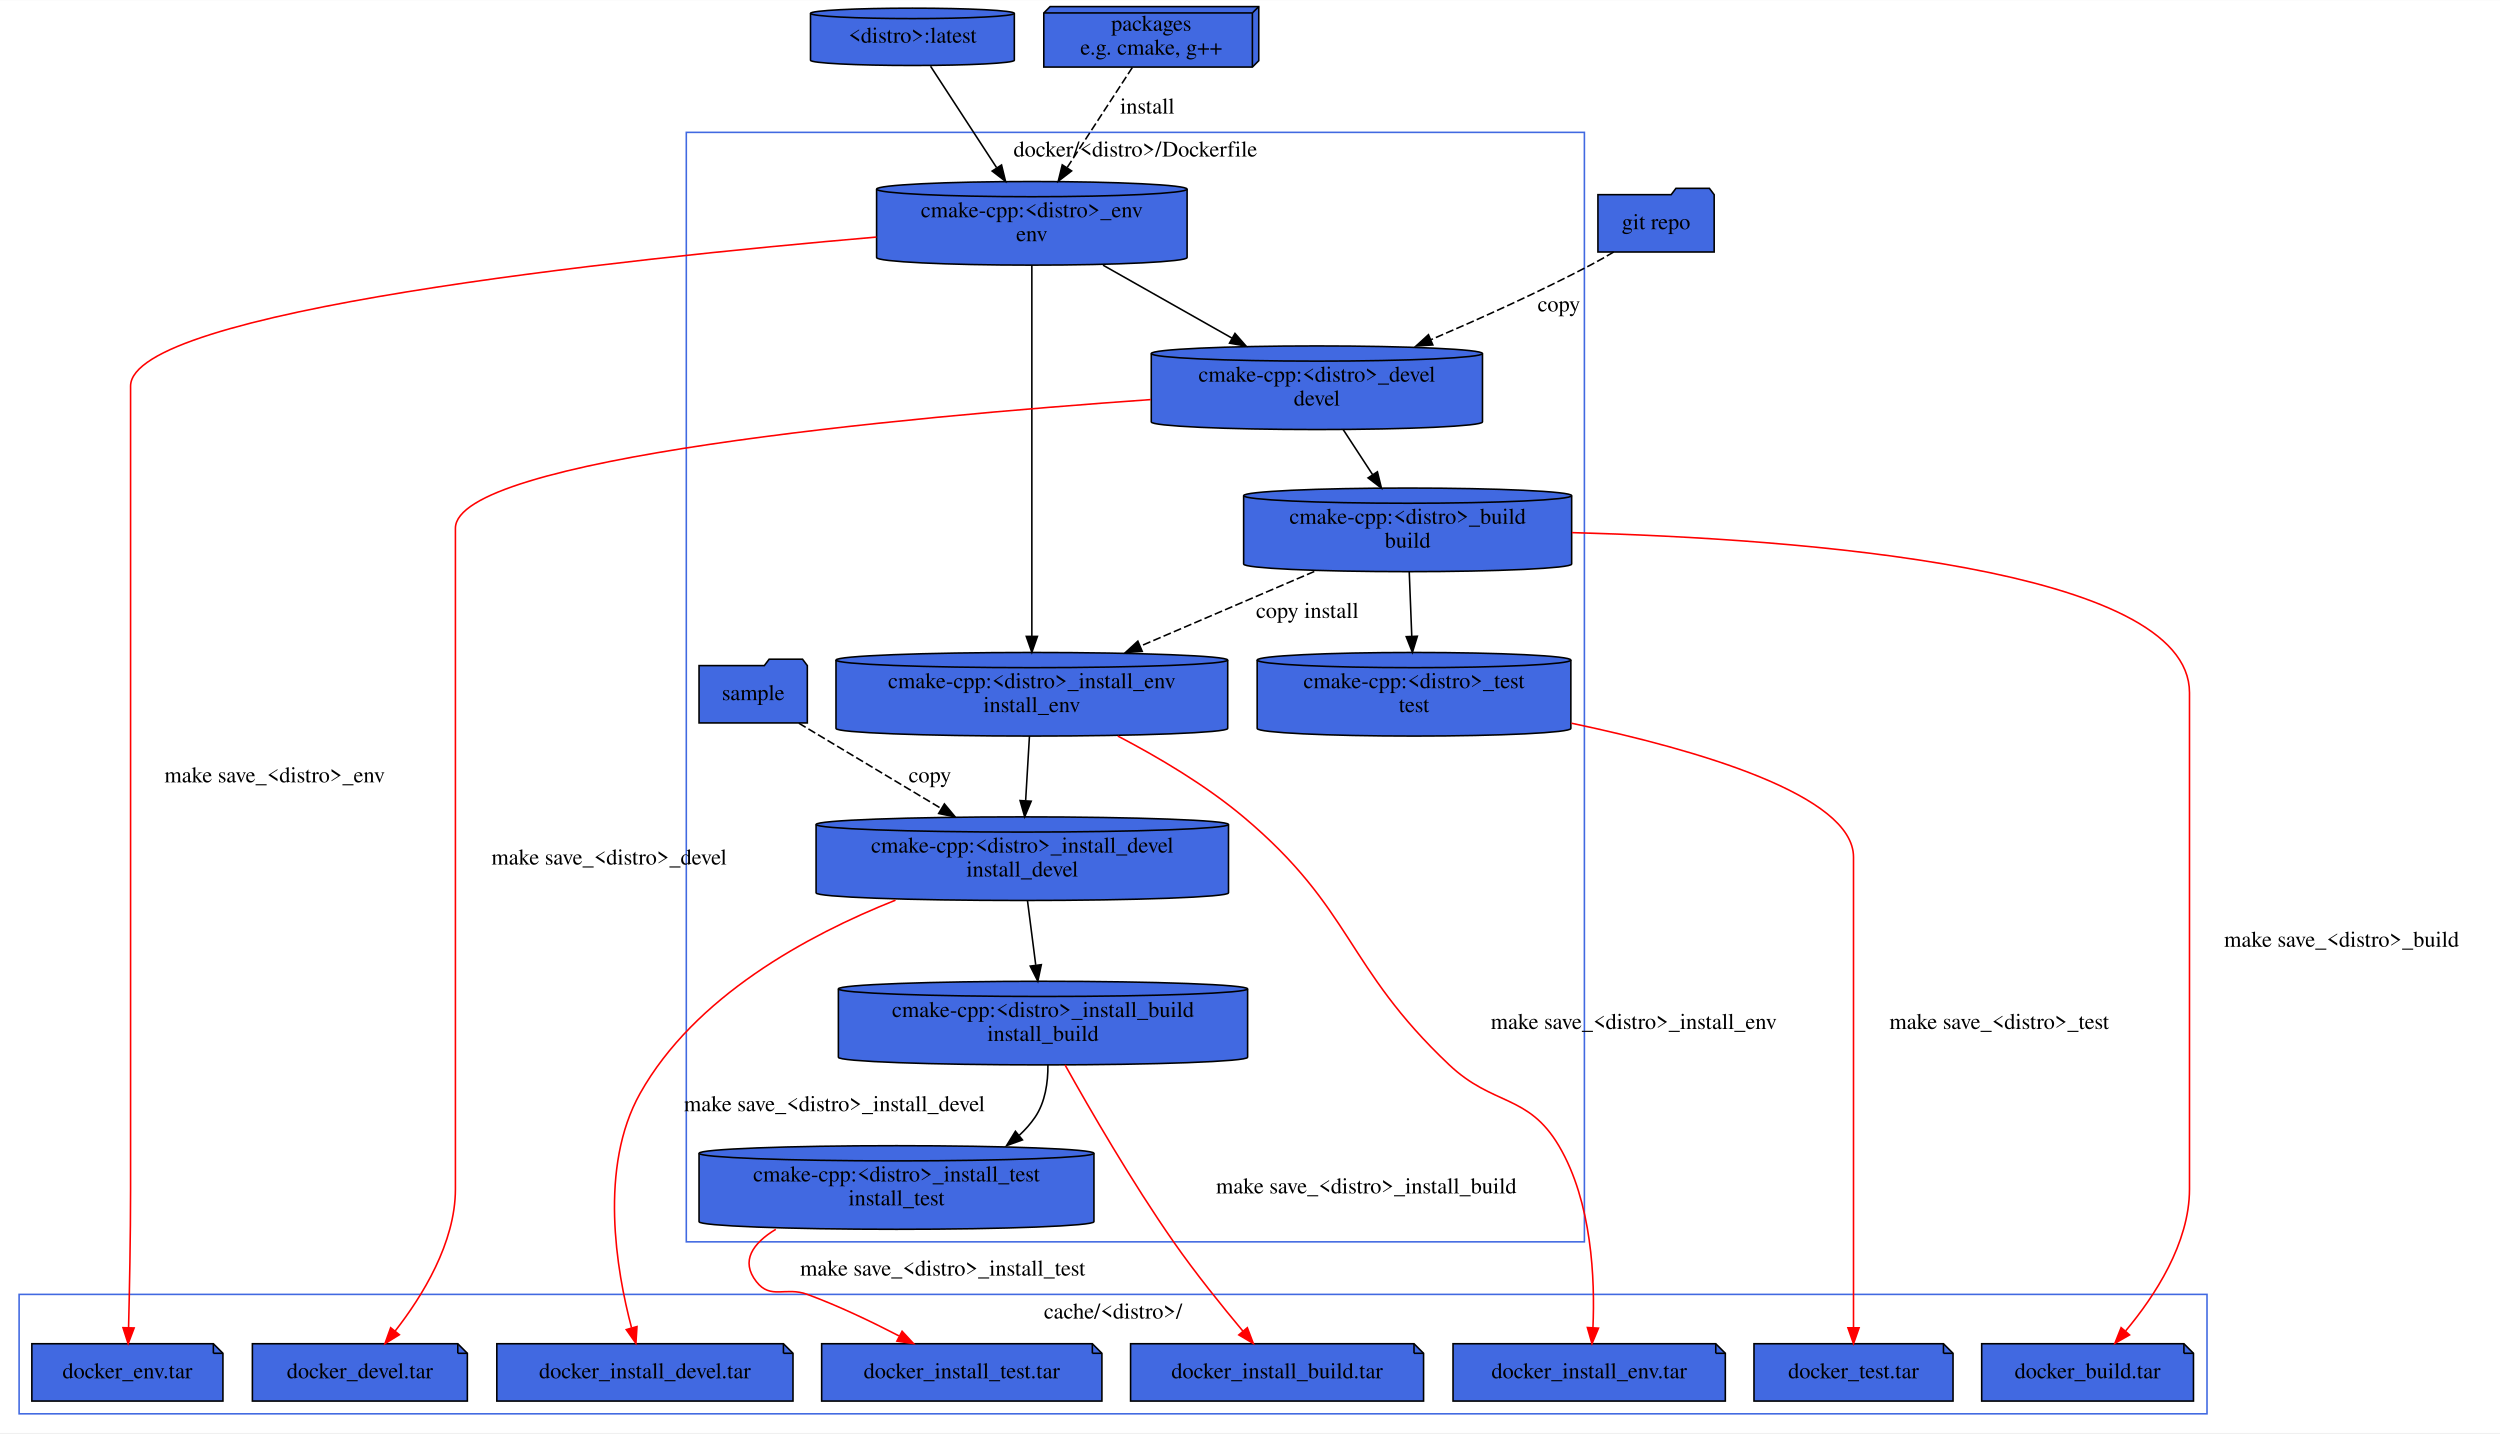
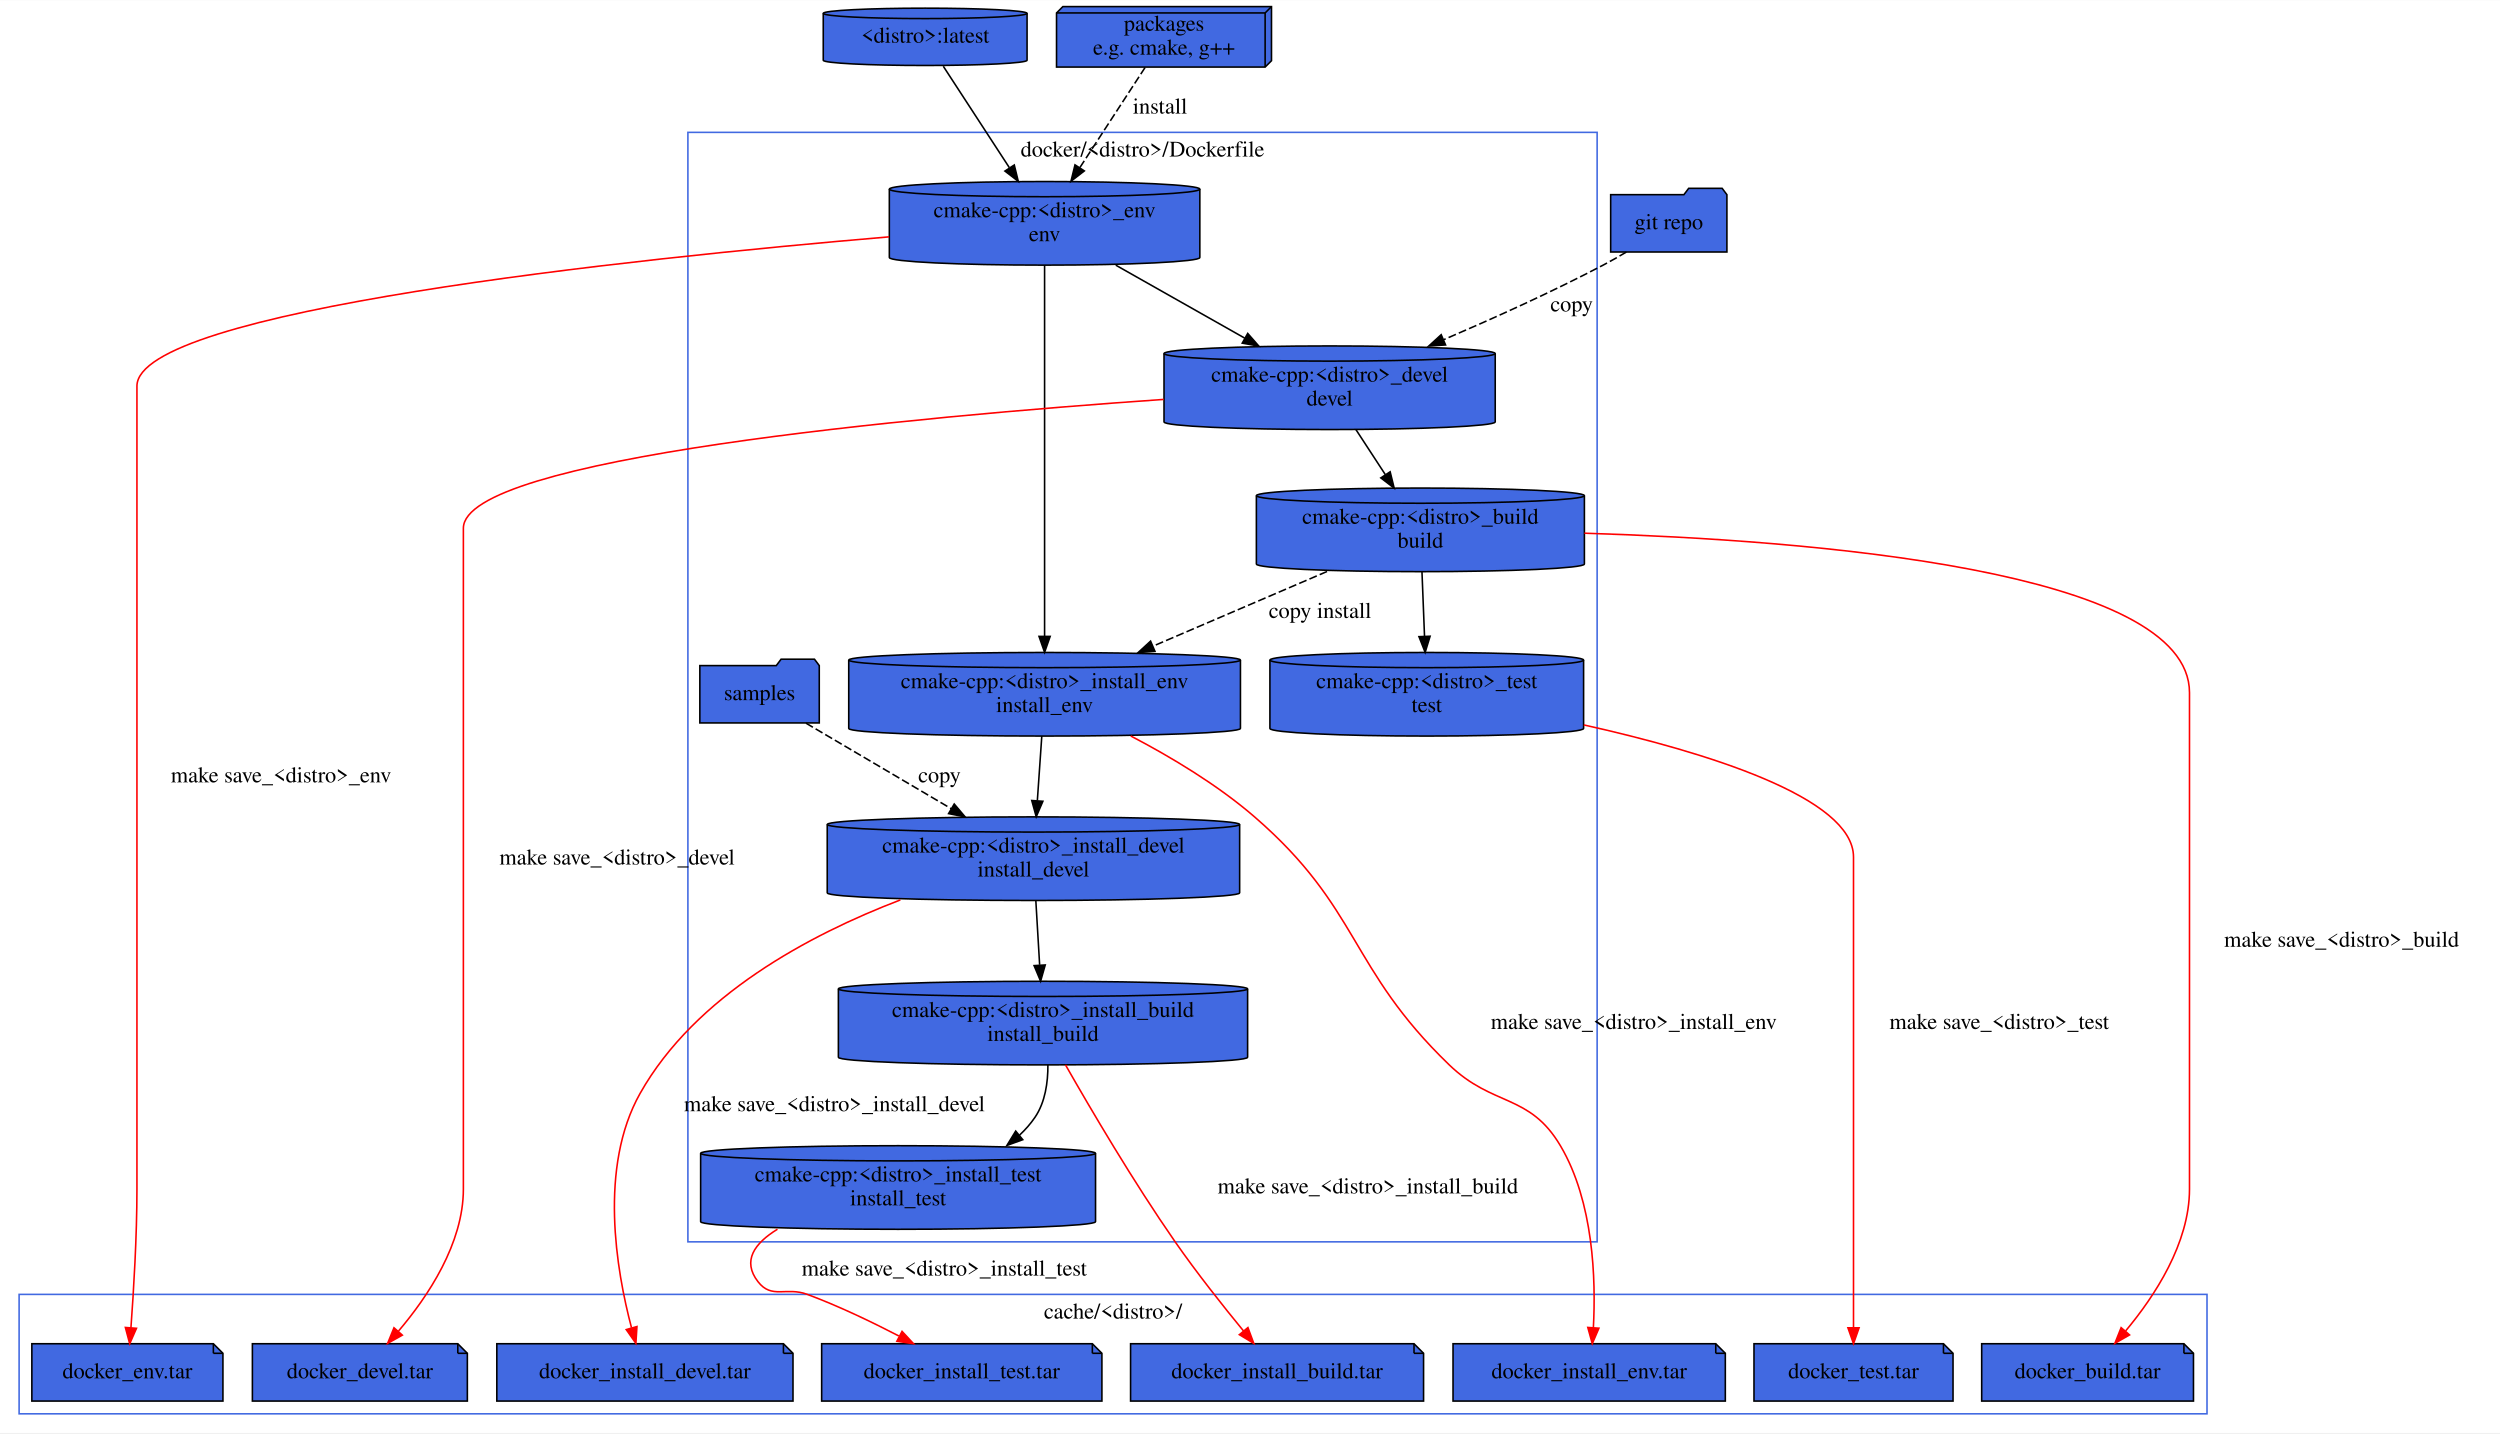
<svg xmlns="http://www.w3.org/2000/svg" width="1570pt" height="900pt" viewBox="0.00 0.00 1570.00 899.75">
  <g id="graph0" class="graph" transform="scale(1 1) rotate(0) translate(4 895.75)">
    <polygon fill="white" stroke="transparent" points="-4,4 -4,-895.75 1566,-895.75 1566,4 -4,4" />
    <g id="clust1" class="cluster">
-       <polygon fill="none" stroke="royalblue" points="427,-116 427,-812.75 991,-812.75 991,-116 427,-116" />
-       <text text-anchor="middle" x="709" y="-797.55" font-family="Times,serif" font-size="14.00">docker/&lt;distro&gt;/Dockerfile</text>
+       <polygon fill="none" stroke="royalblue" points="428,-116 428,-812.75 999,-812.75 999,-116 428,-116" />
+       <text text-anchor="middle" x="713.5" y="-797.55" font-family="Times,serif" font-size="14.00">docker/&lt;distro&gt;/Dockerfile</text>
    </g>
    <g id="clust2" class="cluster">
      <polygon fill="none" stroke="royalblue" points="8,-8 8,-83 1382,-83 1382,-8 8,-8" />
      <text text-anchor="middle" x="695" y="-67.8" font-family="Times,serif" font-size="14.00">cache/&lt;distro&gt;/</text>
    </g>
    <g id="node1" class="node">
-       <path fill="royalblue" stroke="black" d="M633,-887.48C633,-889.28 604.31,-890.75 569,-890.75 533.69,-890.75 505,-889.28 505,-887.48 505,-887.48 505,-858.02 505,-858.02 505,-856.22 533.69,-854.75 569,-854.75 604.31,-854.75 633,-856.22 633,-858.02 633,-858.02 633,-887.48 633,-887.48" />
-       <path fill="none" stroke="black" d="M633,-887.48C633,-885.67 604.31,-884.2 569,-884.2 533.69,-884.2 505,-885.67 505,-887.48" />
-       <text text-anchor="middle" x="569" y="-869.05" font-family="Times,serif" font-size="14.00">&lt;distro&gt;:latest</text>
+       <path fill="royalblue" stroke="black" d="M641,-887.48C641,-889.28 612.31,-890.75 577,-890.75 541.69,-890.75 513,-889.28 513,-887.48 513,-887.48 513,-858.02 513,-858.02 513,-856.22 541.69,-854.75 577,-854.75 612.31,-854.75 641,-856.22 641,-858.02 641,-858.02 641,-887.48 641,-887.48" />
+       <path fill="none" stroke="black" d="M641,-887.48C641,-885.67 612.31,-884.2 577,-884.2 541.69,-884.2 513,-885.67 513,-887.48" />
+       <text text-anchor="middle" x="577" y="-869.05" font-family="Times,serif" font-size="14.00">&lt;distro&gt;:latest</text>
    </g>
    <g id="node5" class="node">
-       <path fill="royalblue" stroke="black" d="M741.5,-777.1C741.5,-779.74 697.8,-781.88 644,-781.88 590.2,-781.88 546.5,-779.74 546.5,-777.1 546.5,-777.1 546.5,-734.15 546.5,-734.15 546.5,-731.51 590.2,-729.37 644,-729.37 697.8,-729.37 741.5,-731.51 741.5,-734.15 741.5,-734.15 741.5,-777.1 741.5,-777.1" />
-       <path fill="none" stroke="black" d="M741.5,-777.1C741.5,-774.47 697.8,-772.33 644,-772.33 590.2,-772.33 546.5,-774.47 546.5,-777.1" />
-       <text text-anchor="middle" x="644" y="-759.42" font-family="Times,serif" font-size="14.00">cmake-cpp:&lt;distro&gt;_env</text>
-       <text text-anchor="middle" x="644" y="-744.42" font-family="Times,serif" font-size="14.00">env</text>
+       <path fill="royalblue" stroke="black" d="M749.5,-777.1C749.5,-779.74 705.8,-781.88 652,-781.88 598.2,-781.88 554.5,-779.74 554.5,-777.1 554.5,-777.1 554.5,-734.15 554.5,-734.15 554.5,-731.51 598.2,-729.37 652,-729.37 705.8,-729.37 749.5,-731.51 749.5,-734.15 749.5,-734.15 749.5,-777.1 749.5,-777.1" />
+       <path fill="none" stroke="black" d="M749.5,-777.1C749.5,-774.47 705.8,-772.33 652,-772.33 598.2,-772.33 554.5,-774.47 554.5,-777.1" />
+       <text text-anchor="middle" x="652" y="-759.42" font-family="Times,serif" font-size="14.00">cmake-cpp:&lt;distro&gt;_env</text>
+       <text text-anchor="middle" x="652" y="-744.42" font-family="Times,serif" font-size="14.00">env</text>
    </g>
    <g id="edge10" class="edge">
-       <path fill="none" stroke="black" d="M580.39,-854.26C591.36,-837.42 608.25,-811.49 621.87,-790.59" />
-       <polygon fill="black" stroke="black" points="624.96,-792.27 627.48,-781.98 619.09,-788.44 624.96,-792.27" />
+       <path fill="none" stroke="black" d="M588.39,-854.26C599.36,-837.42 616.25,-811.49 629.87,-790.59" />
+       <polygon fill="black" stroke="black" points="632.96,-792.27 635.48,-781.98 627.09,-788.44 632.96,-792.27" />
    </g>
    <g id="node2" class="node">
-       <polygon fill="royalblue" stroke="black" points="786.5,-891.75 655.5,-891.75 651.5,-887.75 651.5,-853.75 782.5,-853.75 786.5,-857.75 786.5,-891.75" />
-       <polyline fill="none" stroke="black" points="782.5,-887.75 651.5,-887.75 " />
-       <polyline fill="none" stroke="black" points="782.5,-887.75 782.5,-853.75 " />
-       <polyline fill="none" stroke="black" points="782.5,-887.75 786.5,-891.75 " />
-       <text text-anchor="middle" x="719" y="-876.55" font-family="Times,serif" font-size="14.00">packages</text>
-       <text text-anchor="middle" x="719" y="-861.55" font-family="Times,serif" font-size="14.00">e.g. cmake, g++</text>
+       <polygon fill="royalblue" stroke="black" points="794.5,-891.75 663.5,-891.75 659.5,-887.75 659.5,-853.75 790.5,-853.75 794.5,-857.75 794.5,-891.75" />
+       <polyline fill="none" stroke="black" points="790.5,-887.75 659.5,-887.75 " />
+       <polyline fill="none" stroke="black" points="790.5,-887.75 790.5,-853.75 " />
+       <polyline fill="none" stroke="black" points="790.5,-887.75 794.5,-891.75 " />
+       <text text-anchor="middle" x="727" y="-876.55" font-family="Times,serif" font-size="14.00">packages</text>
+       <text text-anchor="middle" x="727" y="-861.55" font-family="Times,serif" font-size="14.00">e.g. cmake, g++</text>
    </g>
    <g id="edge11" class="edge">
-       <path fill="none" stroke="black" stroke-dasharray="5,2" d="M707.12,-853.51C696.13,-836.64 679.52,-811.15 666.1,-790.55" />
-       <polygon fill="black" stroke="black" points="668.96,-788.53 660.57,-782.06 663.1,-792.35 668.96,-788.53" />
-       <text text-anchor="middle" x="716.5" y="-824.55" font-family="Times,serif" font-size="14.00">install</text>
+       <path fill="none" stroke="black" stroke-dasharray="5,2" d="M715.12,-853.51C704.13,-836.64 687.52,-811.15 674.1,-790.55" />
+       <polygon fill="black" stroke="black" points="676.96,-788.53 668.57,-782.06 671.1,-792.35 676.96,-788.53" />
+       <text text-anchor="middle" x="724.5" y="-824.55" font-family="Times,serif" font-size="14.00">install</text>
    </g>
    <g id="node3" class="node">
-       <polygon fill="royalblue" stroke="black" points="1072.5,-773.62 1069.5,-777.62 1048.5,-777.62 1045.5,-773.62 999.5,-773.62 999.5,-737.62 1072.5,-737.62 1072.5,-773.62" />
-       <text text-anchor="middle" x="1036" y="-751.92" font-family="Times,serif" font-size="14.00">git repo</text>
+       <polygon fill="royalblue" stroke="black" points="1080.5,-773.62 1077.5,-777.62 1056.5,-777.62 1053.5,-773.62 1007.5,-773.62 1007.5,-737.62 1080.5,-737.62 1080.5,-773.62" />
+       <text text-anchor="middle" x="1044" y="-751.92" font-family="Times,serif" font-size="14.00">git repo</text>
    </g>
    <g id="node6" class="node">
-       <path fill="royalblue" stroke="black" d="M927,-673.85C927,-676.49 880.39,-678.63 823,-678.63 765.61,-678.63 719,-676.49 719,-673.85 719,-673.85 719,-630.9 719,-630.9 719,-628.26 765.61,-626.12 823,-626.12 880.39,-626.12 927,-628.26 927,-630.9 927,-630.9 927,-673.85 927,-673.85" />
-       <path fill="none" stroke="black" d="M927,-673.85C927,-671.22 880.39,-669.08 823,-669.08 765.61,-669.08 719,-671.22 719,-673.85" />
-       <text text-anchor="middle" x="823" y="-656.17" font-family="Times,serif" font-size="14.00">cmake-cpp:&lt;distro&gt;_devel</text>
-       <text text-anchor="middle" x="823" y="-641.17" font-family="Times,serif" font-size="14.00">devel</text>
+       <path fill="royalblue" stroke="black" d="M935,-673.85C935,-676.49 888.39,-678.63 831,-678.63 773.61,-678.63 727,-676.49 727,-673.85 727,-673.85 727,-630.9 727,-630.9 727,-628.26 773.61,-626.12 831,-626.12 888.39,-626.12 935,-628.26 935,-630.9 935,-630.9 935,-673.85 935,-673.85" />
+       <path fill="none" stroke="black" d="M935,-673.85C935,-671.22 888.39,-669.08 831,-669.08 773.61,-669.08 727,-671.22 727,-673.85" />
+       <text text-anchor="middle" x="831" y="-656.17" font-family="Times,serif" font-size="14.00">cmake-cpp:&lt;distro&gt;_devel</text>
+       <text text-anchor="middle" x="831" y="-641.17" font-family="Times,serif" font-size="14.00">devel</text>
    </g>
    <g id="edge12" class="edge">
-       <path fill="none" stroke="black" stroke-dasharray="5,2" d="M1009.39,-737.62C1004.66,-734.79 999.73,-731.98 995,-729.5 962.77,-712.59 925.99,-695.97 894.75,-682.6" />
-       <polygon fill="black" stroke="black" points="895.81,-679.25 885.24,-678.55 893.07,-685.69 895.81,-679.25" />
-       <text text-anchor="middle" x="975" y="-700.3" font-family="Times,serif" font-size="14.00">copy</text>
+       <path fill="none" stroke="black" stroke-dasharray="5,2" d="M1017.39,-737.62C1012.66,-734.79 1007.73,-731.98 1003,-729.5 970.77,-712.59 933.99,-695.97 902.75,-682.6" />
+       <polygon fill="black" stroke="black" points="903.81,-679.25 893.24,-678.55 901.07,-685.69 903.81,-679.25" />
+       <text text-anchor="middle" x="983" y="-700.3" font-family="Times,serif" font-size="14.00">copy</text>
    </g>
    <g id="node4" class="node">
-       <polygon fill="royalblue" stroke="black" points="503,-477.88 500,-481.88 479,-481.88 476,-477.88 435,-477.88 435,-441.88 503,-441.88 503,-477.88" />
-       <text text-anchor="middle" x="469" y="-456.18" font-family="Times,serif" font-size="14.00">sample</text>
+       <polygon fill="royalblue" stroke="black" points="510.5,-477.88 507.5,-481.88 486.5,-481.88 483.5,-477.88 435.5,-477.88 435.5,-441.88 510.5,-441.88 510.5,-477.88" />
+       <text text-anchor="middle" x="473" y="-456.18" font-family="Times,serif" font-size="14.00">samples</text>
    </g>
    <g id="node10" class="node">
-       <path fill="royalblue" stroke="black" d="M767.5,-378.1C767.5,-380.74 709.46,-382.88 638,-382.88 566.54,-382.88 508.5,-380.74 508.5,-378.1 508.5,-378.1 508.5,-335.15 508.5,-335.15 508.5,-332.51 566.54,-330.37 638,-330.37 709.46,-330.37 767.5,-332.51 767.5,-335.15 767.5,-335.15 767.5,-378.1 767.5,-378.1" />
-       <path fill="none" stroke="black" d="M767.5,-378.1C767.5,-375.47 709.46,-373.33 638,-373.33 566.54,-373.33 508.5,-375.47 508.5,-378.1" />
-       <text text-anchor="middle" x="638" y="-360.43" font-family="Times,serif" font-size="14.00">cmake-cpp:&lt;distro&gt;_install_devel</text>
-       <text text-anchor="middle" x="638" y="-345.43" font-family="Times,serif" font-size="14.00">install_devel</text>
+       <path fill="royalblue" stroke="black" d="M774.5,-378.1C774.5,-380.74 716.46,-382.88 645,-382.88 573.54,-382.88 515.5,-380.74 515.5,-378.1 515.5,-378.1 515.5,-335.15 515.5,-335.15 515.5,-332.51 573.54,-330.37 645,-330.37 716.46,-330.37 774.5,-332.51 774.5,-335.15 774.5,-335.15 774.5,-378.1 774.5,-378.1" />
+       <path fill="none" stroke="black" d="M774.5,-378.1C774.5,-375.47 716.46,-373.33 645,-373.33 573.54,-373.33 515.5,-375.47 515.5,-378.1" />
+       <text text-anchor="middle" x="645" y="-360.43" font-family="Times,serif" font-size="14.00">cmake-cpp:&lt;distro&gt;_install_devel</text>
+       <text text-anchor="middle" x="645" y="-345.43" font-family="Times,serif" font-size="14.00">install_devel</text>
    </g>
    <g id="edge7" class="edge">
-       <path fill="none" stroke="black" stroke-dasharray="5,2" d="M497.67,-441.7C522.08,-427.08 557.73,-405.71 587,-388.18" />
-       <polygon fill="black" stroke="black" points="589.08,-391.02 595.85,-382.87 585.48,-385.01 589.08,-391.02" />
-       <text text-anchor="middle" x="580" y="-404.55" font-family="Times,serif" font-size="14.00">copy</text>
+       <path fill="none" stroke="black" stroke-dasharray="5,2" d="M502.18,-441.7C527.13,-427.01 563.62,-405.53 593.48,-387.95" />
+       <polygon fill="black" stroke="black" points="595.26,-390.96 602.11,-382.87 591.71,-384.93 595.26,-390.96" />
+       <text text-anchor="middle" x="586" y="-404.55" font-family="Times,serif" font-size="14.00">copy</text>
    </g>
    <g id="edge1" class="edge">
-       <path fill="none" stroke="black" d="M688.71,-729.34C713.25,-715.45 743.86,-698.14 769.65,-683.55" />
-       <polygon fill="black" stroke="black" points="771.57,-686.49 778.55,-678.52 768.13,-680.39 771.57,-686.49" />
+       <path fill="none" stroke="black" d="M696.71,-729.34C721.25,-715.45 751.86,-698.14 777.65,-683.55" />
+       <polygon fill="black" stroke="black" points="779.57,-686.49 786.55,-678.52 776.13,-680.39 779.57,-686.49" />
    </g>
    <g id="node9" class="node">
-       <path fill="royalblue" stroke="black" d="M767,-481.35C767,-483.99 711.87,-486.13 644,-486.13 576.13,-486.13 521,-483.99 521,-481.35 521,-481.35 521,-438.4 521,-438.4 521,-435.76 576.13,-433.62 644,-433.62 711.87,-433.62 767,-435.76 767,-438.4 767,-438.4 767,-481.35 767,-481.35" />
-       <path fill="none" stroke="black" d="M767,-481.35C767,-478.72 711.87,-476.58 644,-476.58 576.13,-476.58 521,-478.72 521,-481.35" />
-       <text text-anchor="middle" x="644" y="-463.68" font-family="Times,serif" font-size="14.00">cmake-cpp:&lt;distro&gt;_install_env</text>
-       <text text-anchor="middle" x="644" y="-448.68" font-family="Times,serif" font-size="14.00">install_env</text>
+       <path fill="royalblue" stroke="black" d="M775,-481.35C775,-483.99 719.87,-486.13 652,-486.13 584.13,-486.13 529,-483.99 529,-481.35 529,-481.35 529,-438.4 529,-438.4 529,-435.76 584.13,-433.62 652,-433.62 719.87,-433.62 775,-435.76 775,-438.4 775,-438.4 775,-481.35 775,-481.35" />
+       <path fill="none" stroke="black" d="M775,-481.35C775,-478.72 719.87,-476.58 652,-476.58 584.13,-476.58 529,-478.72 529,-481.35" />
+       <text text-anchor="middle" x="652" y="-463.68" font-family="Times,serif" font-size="14.00">cmake-cpp:&lt;distro&gt;_install_env</text>
+       <text text-anchor="middle" x="652" y="-448.68" font-family="Times,serif" font-size="14.00">install_env</text>
    </g>
    <g id="edge4" class="edge">
-       <path fill="none" stroke="black" d="M644,-729.33C644,-676.94 644,-556.49 644,-496.37" />
-       <polygon fill="black" stroke="black" points="647.5,-496.22 644,-486.22 640.5,-496.22 647.5,-496.22" />
+       <path fill="none" stroke="black" d="M652,-729.33C652,-676.94 652,-556.49 652,-496.37" />
+       <polygon fill="black" stroke="black" points="655.5,-496.22 652,-486.22 648.5,-496.22 655.5,-496.22" />
    </g>
    <g id="node13" class="node">
      <polygon fill="royalblue" stroke="black" points="130,-52 16,-52 16,-16 136,-16 136,-46 130,-52" />
      <polyline fill="none" stroke="black" points="130,-52 130,-46 " />
      <polyline fill="none" stroke="black" points="136,-46 130,-46 " />
      <text text-anchor="middle" x="76" y="-30.3" font-family="Times,serif" font-size="14.00">docker_env.tar</text>
    </g>
    <g id="edge13" class="edge">
-       <path fill="none" stroke="red" d="M546.38,-747C384.47,-733.03 78,-700.39 78,-653.38 78,-653.38 78,-653.38 78,-149.12 78,-119.36 77.31,-85.23 76.74,-62.11" />
-       <polygon fill="red" stroke="red" points="80.24,-61.92 76.48,-52.01 73.24,-62.1 80.24,-61.92" />
-       <text text-anchor="middle" x="168.5" y="-404.55" font-family="Times,serif" font-size="14.00">make save_&lt;distro&gt;_env</text>
+       <path fill="none" stroke="red" d="M554.34,-747.13C391.45,-733.29 82,-700.77 82,-653.38 82,-653.38 82,-653.38 82,-149.12 82,-119.32 79.93,-85.2 78.23,-62.09" />
+       <polygon fill="red" stroke="red" points="81.71,-61.7 77.45,-52 74.73,-62.24 81.71,-61.7" />
+       <text text-anchor="middle" x="172.5" y="-404.55" font-family="Times,serif" font-size="14.00">make save_&lt;distro&gt;_env</text>
    </g>
    <g id="node7" class="node">
-       <path fill="royalblue" stroke="black" d="M983,-584.6C983,-587.24 936.83,-589.38 880,-589.38 823.17,-589.38 777,-587.24 777,-584.6 777,-584.6 777,-541.65 777,-541.65 777,-539.01 823.17,-536.87 880,-536.87 936.83,-536.87 983,-539.01 983,-541.65 983,-541.65 983,-584.6 983,-584.6" />
-       <path fill="none" stroke="black" d="M983,-584.6C983,-581.97 936.83,-579.83 880,-579.83 823.17,-579.83 777,-581.97 777,-584.6" />
-       <text text-anchor="middle" x="880" y="-566.92" font-family="Times,serif" font-size="14.00">cmake-cpp:&lt;distro&gt;_build</text>
-       <text text-anchor="middle" x="880" y="-551.92" font-family="Times,serif" font-size="14.00">build</text>
+       <path fill="royalblue" stroke="black" d="M991,-584.6C991,-587.24 944.83,-589.38 888,-589.38 831.17,-589.38 785,-587.24 785,-584.6 785,-584.6 785,-541.65 785,-541.65 785,-539.01 831.17,-536.87 888,-536.87 944.83,-536.87 991,-539.01 991,-541.65 991,-541.65 991,-584.6 991,-584.6" />
+       <path fill="none" stroke="black" d="M991,-584.6C991,-581.97 944.83,-579.83 888,-579.83 831.17,-579.83 785,-581.97 785,-584.6" />
+       <text text-anchor="middle" x="888" y="-566.92" font-family="Times,serif" font-size="14.00">cmake-cpp:&lt;distro&gt;_build</text>
+       <text text-anchor="middle" x="888" y="-551.92" font-family="Times,serif" font-size="14.00">build</text>
    </g>
    <g id="edge2" class="edge">
-       <path fill="none" stroke="black" d="M839.49,-626.14C845.28,-617.28 851.88,-607.17 858.04,-597.73" />
-       <polygon fill="black" stroke="black" points="861.01,-599.59 863.55,-589.3 855.15,-595.76 861.01,-599.59" />
+       <path fill="none" stroke="black" d="M847.49,-626.14C853.28,-617.28 859.88,-607.17 866.04,-597.73" />
+       <polygon fill="black" stroke="black" points="869.01,-599.59 871.55,-589.3 863.15,-595.76 869.01,-599.59" />
    </g>
    <g id="node14" class="node">
      <polygon fill="royalblue" stroke="black" points="283.5,-52 154.5,-52 154.5,-16 289.5,-16 289.5,-46 283.5,-52" />
      <polyline fill="none" stroke="black" points="283.5,-52 283.5,-46 " />
      <polyline fill="none" stroke="black" points="289.5,-46 283.5,-46 " />
      <text text-anchor="middle" x="222" y="-30.3" font-family="Times,serif" font-size="14.00">docker_devel.tar</text>
    </g>
    <g id="edge14" class="edge">
-       <path fill="none" stroke="red" d="M718.69,-644.94C561.48,-633.82 282,-607.89 282,-564.12 282,-564.12 282,-564.12 282,-149.12 282,-115.38 261.2,-81.81 244.09,-59.9" />
-       <polygon fill="red" stroke="red" points="246.78,-57.66 237.76,-52.1 241.34,-62.07 246.78,-57.66" />
-       <text text-anchor="middle" x="378.5" y="-352.93" font-family="Times,serif" font-size="14.00">make save_&lt;distro&gt;_devel</text>
+       <path fill="none" stroke="red" d="M726.75,-645.04C568.8,-634.02 287,-608.18 287,-564.12 287,-564.12 287,-564.12 287,-149.12 287,-114.96 264.73,-81.68 246.26,-59.97" />
+       <polygon fill="red" stroke="red" points="248.66,-57.41 239.42,-52.23 243.42,-62.04 248.66,-57.41" />
+       <text text-anchor="middle" x="383.5" y="-352.93" font-family="Times,serif" font-size="14.00">make save_&lt;distro&gt;_devel</text>
    </g>
    <g id="node8" class="node">
-       <path fill="royalblue" stroke="black" d="M982.5,-481.35C982.5,-483.99 938.35,-486.13 884,-486.13 829.65,-486.13 785.5,-483.99 785.5,-481.35 785.5,-481.35 785.5,-438.4 785.5,-438.4 785.5,-435.76 829.65,-433.62 884,-433.62 938.35,-433.62 982.5,-435.76 982.5,-438.4 982.5,-438.4 982.5,-481.35 982.5,-481.35" />
-       <path fill="none" stroke="black" d="M982.5,-481.35C982.5,-478.72 938.35,-476.58 884,-476.58 829.65,-476.58 785.5,-478.72 785.5,-481.35" />
-       <text text-anchor="middle" x="884" y="-463.68" font-family="Times,serif" font-size="14.00">cmake-cpp:&lt;distro&gt;_test</text>
-       <text text-anchor="middle" x="884" y="-448.68" font-family="Times,serif" font-size="14.00">test</text>
+       <path fill="royalblue" stroke="black" d="M990.5,-481.35C990.5,-483.99 946.35,-486.13 892,-486.13 837.65,-486.13 793.5,-483.99 793.5,-481.35 793.5,-481.35 793.5,-438.4 793.5,-438.4 793.5,-435.76 837.65,-433.62 892,-433.62 946.35,-433.62 990.5,-435.76 990.5,-438.4 990.5,-438.4 990.5,-481.35 990.5,-481.35" />
+       <path fill="none" stroke="black" d="M990.5,-481.35C990.5,-478.72 946.35,-476.58 892,-476.58 837.65,-476.58 793.5,-478.72 793.5,-481.35" />
+       <text text-anchor="middle" x="892" y="-463.68" font-family="Times,serif" font-size="14.00">cmake-cpp:&lt;distro&gt;_test</text>
+       <text text-anchor="middle" x="892" y="-448.68" font-family="Times,serif" font-size="14.00">test</text>
    </g>
    <g id="edge3" class="edge">
-       <path fill="none" stroke="black" d="M881,-536.84C881.48,-524.63 882.07,-509.79 882.59,-496.47" />
-       <polygon fill="black" stroke="black" points="886.1,-496.32 883,-486.19 879.11,-496.05 886.1,-496.32" />
+       <path fill="none" stroke="black" d="M889,-536.84C889.48,-524.63 890.07,-509.79 890.59,-496.47" />
+       <polygon fill="black" stroke="black" points="894.1,-496.32 891,-486.19 887.11,-496.05 894.1,-496.32" />
    </g>
    <g id="edge5" class="edge">
-       <path fill="none" stroke="black" stroke-dasharray="5,2" d="M821.36,-536.97C788.29,-522.78 746.82,-504.99 712.29,-490.17" />
-       <polygon fill="black" stroke="black" points="713.32,-486.81 702.75,-486.08 710.56,-493.24 713.32,-486.81" />
-       <text text-anchor="middle" x="817" y="-507.8" font-family="Times,serif" font-size="14.00">copy install</text>
+       <path fill="none" stroke="black" stroke-dasharray="5,2" d="M829.36,-536.97C796.29,-522.78 754.82,-504.99 720.29,-490.17" />
+       <polygon fill="black" stroke="black" points="721.32,-486.81 710.75,-486.08 718.56,-493.24 721.32,-486.81" />
+       <text text-anchor="middle" x="825" y="-507.8" font-family="Times,serif" font-size="14.00">copy install</text>
    </g>
    <g id="node15" class="node">
      <polygon fill="royalblue" stroke="black" points="1367.5,-52 1240.5,-52 1240.5,-16 1373.5,-16 1373.5,-46 1367.5,-52" />
      <polyline fill="none" stroke="black" points="1367.5,-52 1367.5,-46 " />
      <polyline fill="none" stroke="black" points="1373.5,-46 1367.5,-46 " />
      <text text-anchor="middle" x="1307" y="-30.3" font-family="Times,serif" font-size="14.00">docker_build.tar</text>
    </g>
    <g id="edge15" class="edge">
-       <path fill="none" stroke="red" d="M983.23,-561.39C1127.24,-557.52 1371,-539.37 1371,-460.88 1371,-460.88 1371,-460.88 1371,-149.12 1371,-115.08 1349.07,-81.79 1330.88,-60.03" />
+       <path fill="none" stroke="red" d="M991.02,-561.02C1132.87,-556.66 1371,-537.88 1371,-460.88 1371,-460.88 1371,-460.88 1371,-149.12 1371,-115.08 1349.07,-81.79 1330.88,-60.03" />
      <polygon fill="red" stroke="red" points="1333.35,-57.54 1324.15,-52.28 1328.07,-62.13 1333.35,-57.54" />
      <text text-anchor="middle" x="1466.5" y="-301.3" font-family="Times,serif" font-size="14.00">make save_&lt;distro&gt;_build</text>
    </g>
    <g id="node16" class="node">
      <polygon fill="royalblue" stroke="black" points="1216.5,-52 1097.5,-52 1097.5,-16 1222.5,-16 1222.5,-46 1216.5,-52" />
      <polyline fill="none" stroke="black" points="1216.5,-52 1216.5,-46 " />
      <polyline fill="none" stroke="black" points="1222.5,-46 1216.5,-46 " />
      <text text-anchor="middle" x="1160" y="-30.3" font-family="Times,serif" font-size="14.00">docker_test.tar</text>
    </g>
    <g id="edge16" class="edge">
-       <path fill="none" stroke="red" d="M982.86,-441.69C1062.06,-425.02 1160,-396.54 1160,-357.62 1160,-357.62 1160,-357.62 1160,-149.12 1160,-119.36 1160,-85.24 1160,-62.11" />
+       <path fill="none" stroke="red" d="M990.65,-440.62C1067.07,-423.56 1160,-395.11 1160,-357.62 1160,-357.62 1160,-357.62 1160,-149.12 1160,-119.36 1160,-85.24 1160,-62.11" />
      <polygon fill="red" stroke="red" points="1163.5,-62.01 1160,-52.01 1156.5,-62.02 1163.5,-62.01" />
      <text text-anchor="middle" x="1251.5" y="-249.68" font-family="Times,serif" font-size="14.00">make save_&lt;distro&gt;_test</text>
    </g>
    <g id="edge6" class="edge">
-       <path fill="none" stroke="black" d="M642.5,-433.59C641.78,-421.38 640.9,-406.54 640.11,-393.22" />
-       <polygon fill="black" stroke="black" points="643.59,-392.72 639.5,-382.94 636.6,-393.13 643.59,-392.72" />
+       <path fill="none" stroke="black" d="M650.25,-433.59C649.41,-421.38 648.38,-406.54 647.46,-393.22" />
+       <polygon fill="black" stroke="black" points="650.93,-392.68 646.75,-382.94 643.95,-393.16 650.93,-392.68" />
    </g>
    <g id="node17" class="node">
      <polygon fill="royalblue" stroke="black" points="1073.5,-52 908.5,-52 908.5,-16 1079.5,-16 1079.5,-46 1073.5,-52" />
      <polyline fill="none" stroke="black" points="1073.5,-52 1073.5,-46 " />
      <polyline fill="none" stroke="black" points="1079.5,-46 1073.5,-46 " />
      <text text-anchor="middle" x="994" y="-30.3" font-family="Times,serif" font-size="14.00">docker_install_env.tar</text>
    </g>
    <g id="edge17" class="edge">
-       <path fill="none" stroke="red" d="M697.98,-433.63C723.35,-420.4 753.17,-402.78 777,-382.75 845.73,-324.97 840.75,-288.94 906,-227.25 933.71,-201.05 955.59,-209.08 975,-176.25 995.86,-140.97 997.68,-92.2 996.37,-62.18" />
-       <polygon fill="red" stroke="red" points="999.85,-61.8 995.77,-52.02 992.86,-62.21 999.85,-61.8" />
+       <path fill="none" stroke="red" d="M706.13,-433.68C731.29,-420.52 760.71,-402.94 784,-382.75 850.37,-325.2 842.79,-288.25 906,-227.25 933.7,-200.52 956.41,-209.38 976,-176.25 996.84,-141 998.25,-92.22 996.64,-62.19" />
+       <polygon fill="red" stroke="red" points="1000.12,-61.77 995.95,-52.03 993.14,-62.25 1000.12,-61.77" />
      <text text-anchor="middle" x="1022" y="-249.68" font-family="Times,serif" font-size="14.00">make save_&lt;distro&gt;_install_env</text>
    </g>
    <g id="node11" class="node">
      <path fill="royalblue" stroke="black" d="M779.5,-274.85C779.5,-277.49 721.9,-279.63 651,-279.63 580.1,-279.63 522.5,-277.49 522.5,-274.85 522.5,-274.85 522.5,-231.9 522.5,-231.9 522.5,-229.26 580.1,-227.12 651,-227.12 721.9,-227.12 779.5,-229.26 779.5,-231.9 779.5,-231.9 779.5,-274.85 779.5,-274.85" />
      <path fill="none" stroke="black" d="M779.5,-274.85C779.5,-272.22 721.9,-270.08 651,-270.08 580.1,-270.08 522.5,-272.22 522.5,-274.85" />
      <text text-anchor="middle" x="651" y="-257.18" font-family="Times,serif" font-size="14.00">cmake-cpp:&lt;distro&gt;_install_build</text>
      <text text-anchor="middle" x="651" y="-242.18" font-family="Times,serif" font-size="14.00">install_build</text>
    </g>
    <g id="edge8" class="edge">
-       <path fill="none" stroke="black" d="M641.25,-330.34C642.81,-318.13 644.72,-303.29 646.43,-289.97" />
-       <polygon fill="black" stroke="black" points="649.95,-290.06 647.75,-279.69 643,-289.16 649.95,-290.06" />
+       <path fill="none" stroke="black" d="M646.5,-330.34C647.22,-318.13 648.1,-303.29 648.89,-289.97" />
+       <polygon fill="black" stroke="black" points="652.4,-289.88 649.5,-279.69 645.41,-289.47 652.4,-289.88" />
    </g>
    <g id="node18" class="node">
      <polygon fill="royalblue" stroke="black" points="488,-52 308,-52 308,-16 494,-16 494,-46 488,-52" />
      <polyline fill="none" stroke="black" points="488,-52 488,-46 " />
      <polyline fill="none" stroke="black" points="494,-46 488,-46 " />
      <text text-anchor="middle" x="401" y="-30.3" font-family="Times,serif" font-size="14.00">docker_install_devel.tar</text>
    </g>
    <g id="edge18" class="edge">
-       <path fill="none" stroke="red" d="M558.38,-330.58C502.55,-308.38 432.05,-269.89 398,-209.25 371.98,-162.91 383.08,-98.12 392.61,-62.02" />
-       <polygon fill="red" stroke="red" points="396.03,-62.79 395.35,-52.21 389.29,-60.9 396.03,-62.79" />
+       <path fill="none" stroke="red" d="M561.44,-330.73C504.18,-308.8 432.56,-270.59 398,-209.25 371.91,-162.95 383.04,-98.14 392.59,-62.03" />
+       <polygon fill="red" stroke="red" points="396.01,-62.8 395.34,-52.22 389.27,-60.91 396.01,-62.8" />
      <text text-anchor="middle" x="520" y="-198.05" font-family="Times,serif" font-size="14.00">make save_&lt;distro&gt;_install_devel</text>
    </g>
    <g id="node12" class="node">
-       <path fill="royalblue" stroke="black" d="M683,-171.6C683,-174.24 627.42,-176.38 559,-176.38 490.58,-176.38 435,-174.24 435,-171.6 435,-171.6 435,-128.65 435,-128.65 435,-126.01 490.58,-123.87 559,-123.87 627.42,-123.87 683,-126.01 683,-128.65 683,-128.65 683,-171.6 683,-171.6" />
-       <path fill="none" stroke="black" d="M683,-171.6C683,-168.97 627.42,-166.83 559,-166.83 490.58,-166.83 435,-168.97 435,-171.6" />
-       <text text-anchor="middle" x="559" y="-153.93" font-family="Times,serif" font-size="14.00">cmake-cpp:&lt;distro&gt;_install_test</text>
-       <text text-anchor="middle" x="559" y="-138.93" font-family="Times,serif" font-size="14.00">install_test</text>
+       <path fill="royalblue" stroke="black" d="M684,-171.6C684,-174.24 628.42,-176.38 560,-176.38 491.58,-176.38 436,-174.24 436,-171.6 436,-171.6 436,-128.65 436,-128.65 436,-126.01 491.58,-123.87 560,-123.87 628.42,-123.87 684,-126.01 684,-128.65 684,-128.65 684,-171.6 684,-171.6" />
+       <path fill="none" stroke="black" d="M684,-171.6C684,-168.97 628.42,-166.83 560,-166.83 491.58,-166.83 436,-168.97 436,-171.6" />
+       <text text-anchor="middle" x="560" y="-153.93" font-family="Times,serif" font-size="14.00">cmake-cpp:&lt;distro&gt;_install_test</text>
+       <text text-anchor="middle" x="560" y="-138.93" font-family="Times,serif" font-size="14.00">install_test</text>
    </g>
    <g id="edge9" class="edge">
-       <path fill="none" stroke="black" d="M654.1,-227.08C654.17,-216.14 652.45,-203.71 646,-194.25 643.18,-190.11 639.85,-186.36 636.15,-182.95" />
-       <polygon fill="black" stroke="black" points="638.09,-180.01 628.12,-176.43 633.68,-185.45 638.09,-180.01" />
+       <path fill="none" stroke="black" d="M654.08,-227.09C654.15,-216.16 652.42,-203.72 646,-194.25 643.22,-190.15 639.92,-186.41 636.27,-183.02" />
+       <polygon fill="black" stroke="black" points="638.29,-180.15 628.33,-176.53 633.86,-185.57 638.29,-180.15" />
    </g>
    <g id="node19" class="node">
      <polygon fill="royalblue" stroke="black" points="884,-52 706,-52 706,-16 890,-16 890,-46 884,-52" />
      <polyline fill="none" stroke="black" points="884,-52 884,-46 " />
      <polyline fill="none" stroke="black" points="890,-46 884,-46 " />
      <text text-anchor="middle" x="798" y="-30.3" font-family="Times,serif" font-size="14.00">docker_install_build.tar</text>
    </g>
    <g id="edge19" class="edge">
-       <path fill="none" stroke="red" d="M664.84,-227.1C680.4,-199.24 706.93,-153.39 733,-116 746.61,-96.48 763.47,-75.55 776.6,-59.86" />
-       <polygon fill="red" stroke="red" points="779.32,-62.07 783.09,-52.17 773.97,-57.55 779.32,-62.07" />
-       <text text-anchor="middle" x="854" y="-146.43" font-family="Times,serif" font-size="14.00">make save_&lt;distro&gt;_install_build</text>
+       <path fill="none" stroke="red" d="M665.11,-227.16C680.96,-199.34 707.89,-153.54 734,-116 747.51,-96.58 764.1,-75.65 777.01,-59.93" />
+       <polygon fill="red" stroke="red" points="779.7,-62.16 783.38,-52.23 774.31,-57.7 779.7,-62.16" />
+       <text text-anchor="middle" x="855" y="-146.43" font-family="Times,serif" font-size="14.00">make save_&lt;distro&gt;_install_build</text>
    </g>
    <g id="node20" class="node">
      <polygon fill="royalblue" stroke="black" points="682,-52 512,-52 512,-16 688,-16 688,-46 682,-52" />
      <polyline fill="none" stroke="black" points="682,-52 682,-46 " />
      <polyline fill="none" stroke="black" points="688,-46 682,-46 " />
      <text text-anchor="middle" x="600" y="-30.3" font-family="Times,serif" font-size="14.00">docker_install_test.tar</text>
    </g>
    <g id="edge20" class="edge">
-       <path fill="none" stroke="red" d="M483.19,-123.88C468.72,-115.03 460.86,-103.99 471,-91 480.02,-79.44 489.24,-88.06 503,-83 522.49,-75.83 543.24,-65.91 560.52,-56.94" />
-       <polygon fill="red" stroke="red" points="562.52,-59.84 569.73,-52.08 559.25,-53.65 562.52,-59.84" />
-       <text text-anchor="middle" x="588" y="-94.8" font-family="Times,serif" font-size="14.00">make save_&lt;distro&gt;_install_test</text>
+       <path fill="none" stroke="red" d="M484.25,-123.93C469.79,-115.08 461.91,-104.03 472,-91 480.71,-79.75 489.66,-87.96 503,-83 522.47,-75.76 543.2,-65.83 560.49,-56.87" />
+       <polygon fill="red" stroke="red" points="562.49,-59.77 569.71,-52.02 559.23,-53.58 562.49,-59.77" />
+       <text text-anchor="middle" x="589" y="-94.8" font-family="Times,serif" font-size="14.00">make save_&lt;distro&gt;_install_test</text>
    </g>
  </g>
</svg>
